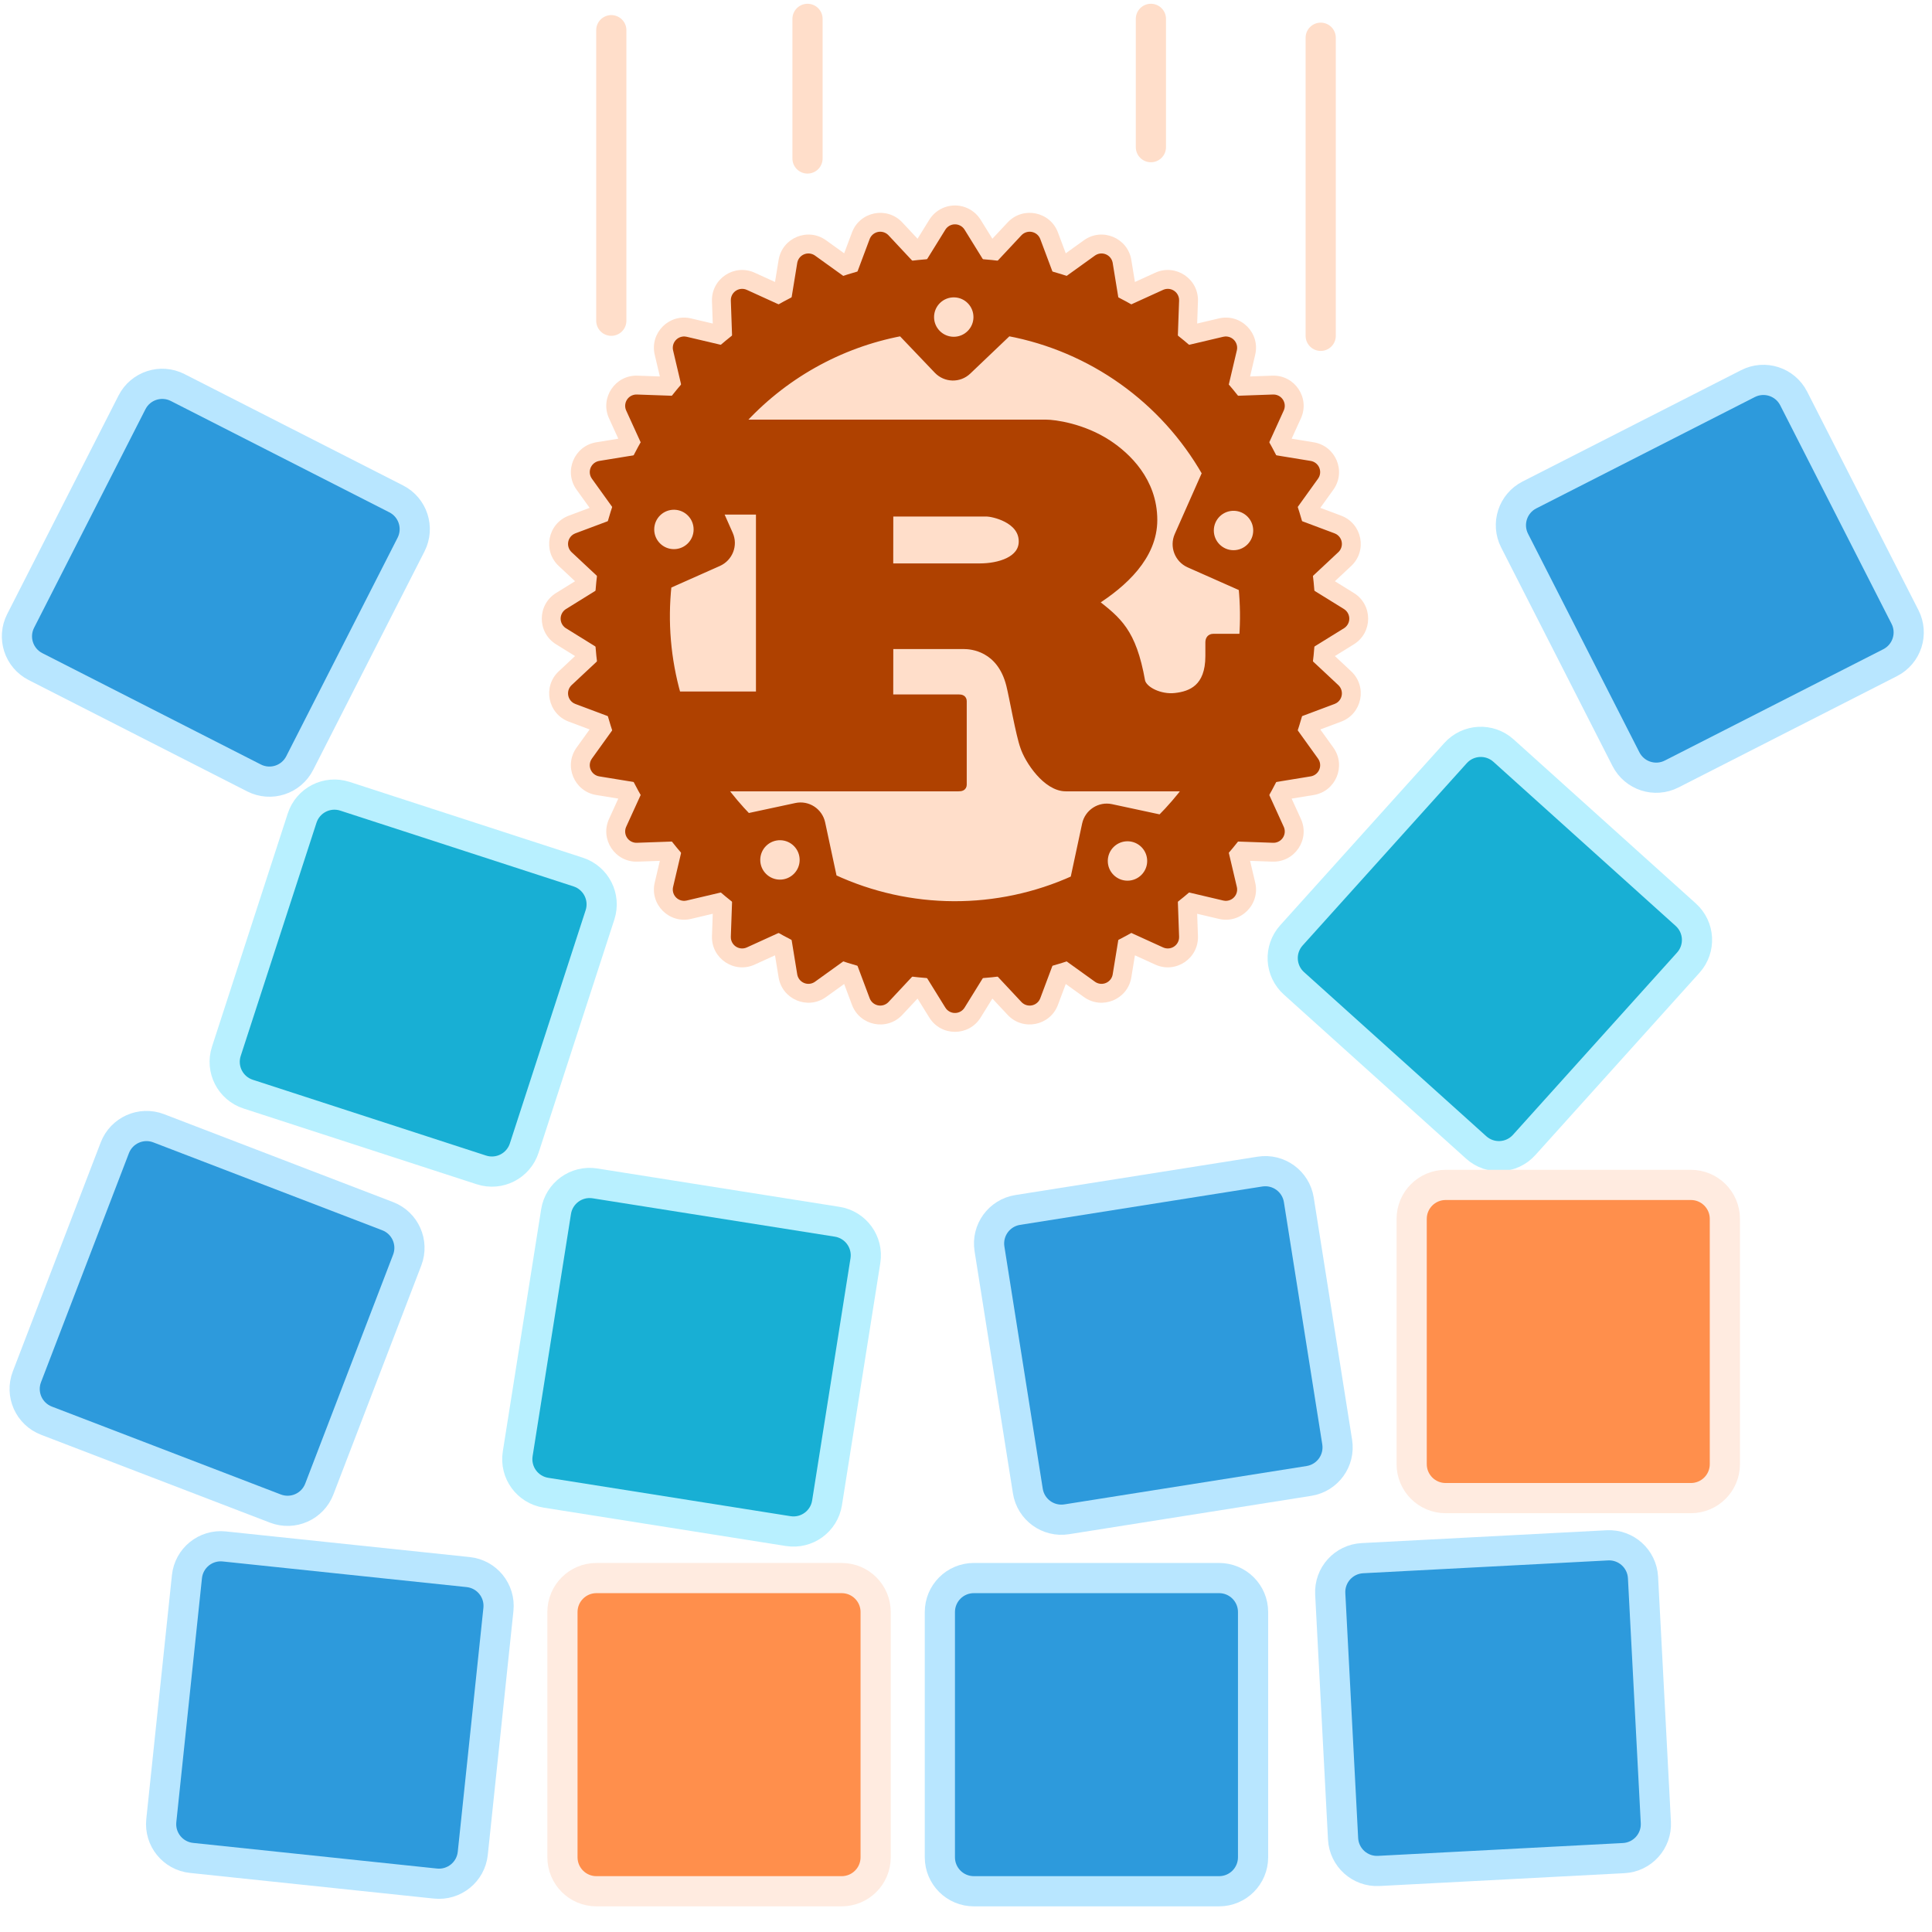
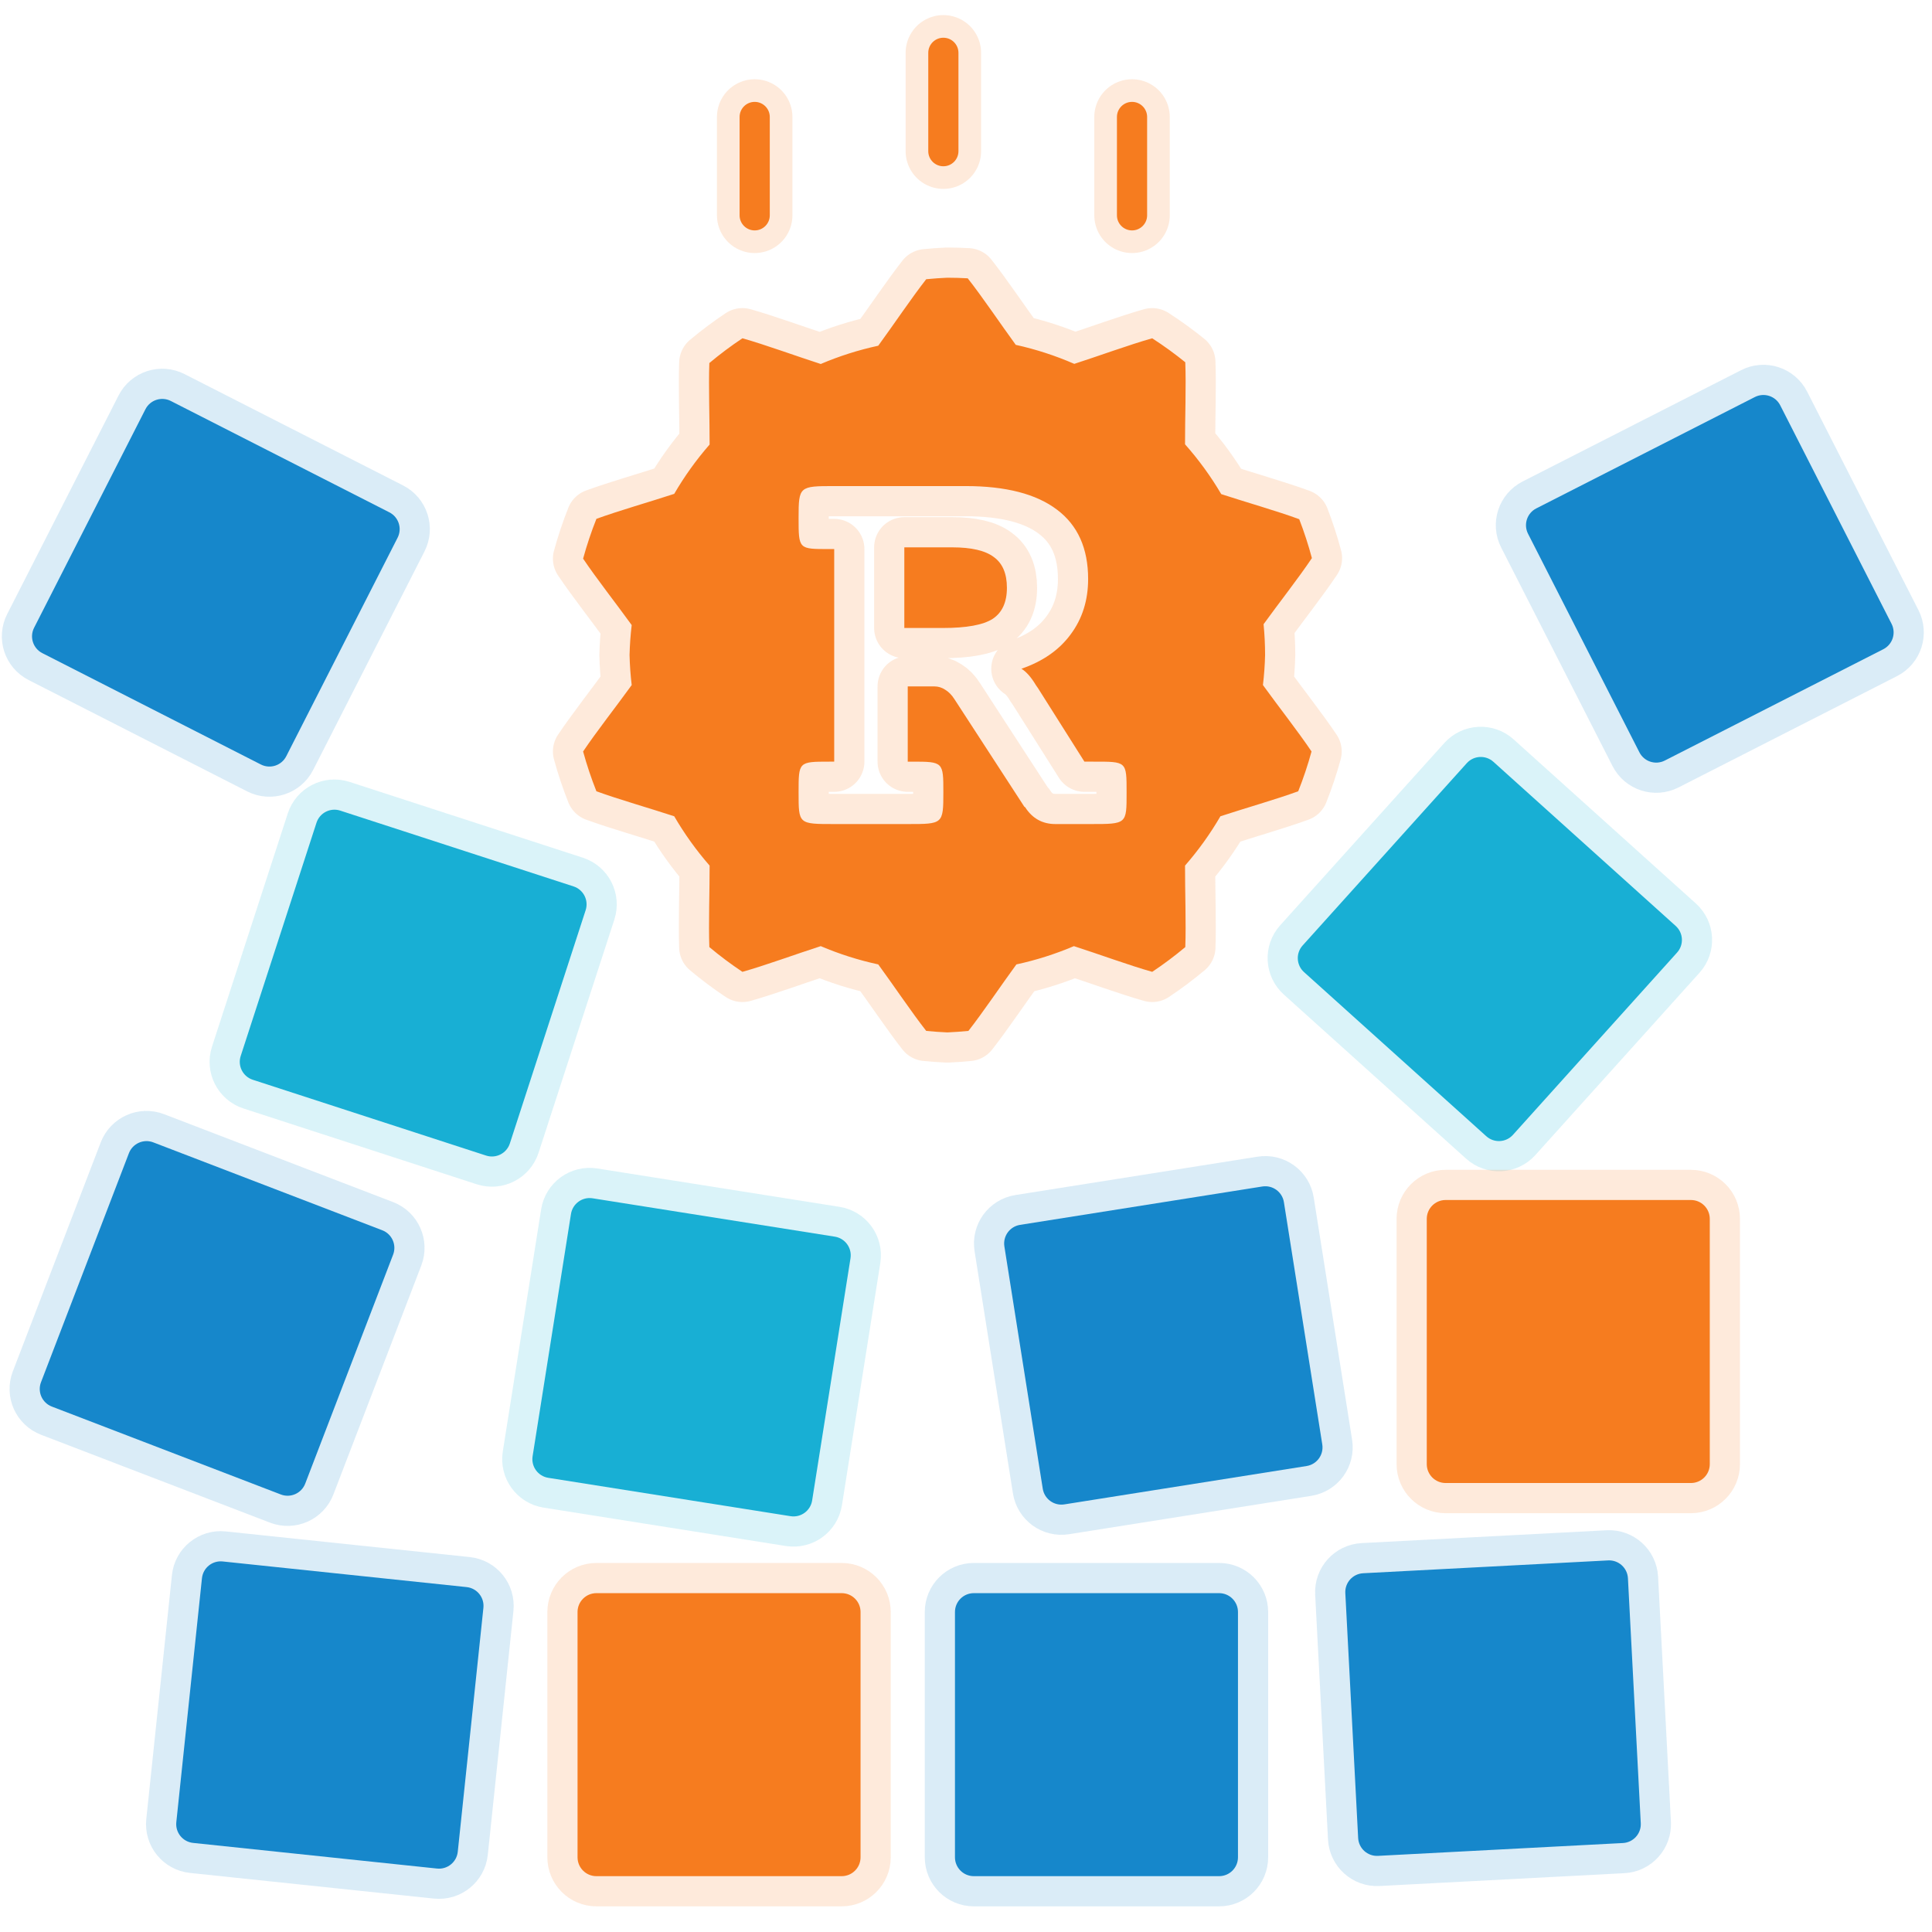
<svg xmlns="http://www.w3.org/2000/svg" width="1024" height="1024" viewBox="0 0 1024 1024" version="1.1" id="svg5" xml:space="preserve">
  <defs id="defs2" />
  <g id="layer1">
-     <g id="path22" transform="translate(-795.4617,-101.2509)" style="fill:#ffdeca;fill-opacity:1">
-       <path style="color:#000000;fill:#ffdeca;fill-rule:evenodd;stroke-linecap:round;stroke-linejoin:round;-inkscape-stroke:none;fill-opacity:1" d="m 1480.132,429.149 a 178.52,178.52 0 0 1 -178.52,178.52 178.52,178.52 0 0 1 -178.52,-178.52 178.52,178.52 0 0 1 178.52,-178.52 178.52,178.52 0 0 1 178.52,178.52 z m -3.36,-17.24 27.84,17.24 -27.84,17.24 23.92,22.36 -30.64,11.48 19.12,26.6 -32.36,5.28 13.6,29.84 -32.76,-1.16 7.52,31.92 -31.92,-7.52 1.16,32.76 -29.84,-13.6 -5.28,32.36 -26.6,-19.12 -11.48,30.64 -22.36,-23.92 -17.24,27.84 -17.24,-27.84 -22.36,23.92 -11.48,-30.64 -26.6,19.12 -5.28,-32.36 -29.84,13.6 1.16,-32.76 -31.92,7.52 7.52,-31.92 -32.76,1.16 13.6,-29.84 -32.36,-5.28 19.12,-26.6 -30.64,-11.48 23.92,-22.36 -27.84,-17.24 27.84,-17.24 -23.92,-22.36 30.64,-11.48 -19.12,-26.6 32.36,-5.28 -13.6,-29.84 32.76,1.16 -7.52,-31.92 31.92,7.52 -1.16,-32.76 29.84,13.6 5.28,-32.36 26.6,19.12 11.48,-30.64 22.36,23.92 17.24,-27.84 17.24,27.84 22.36,-23.92 11.48,30.64 26.6,-19.12 5.28,32.36 29.84,-13.6 -1.16,32.76 31.92,-7.52 -7.52,31.92 32.76,-1.16 -13.6,29.84 32.36,5.28 -19.12,26.6 30.64,11.48 z" id="path23" />
-       <path style="color:#000000;fill:#ffdeca;fill-rule:evenodd;stroke-linecap:round;stroke-linejoin:round;-inkscape-stroke:none;fill-opacity:1" d="m 1296.295,211.061 c -3.441,1.213 -6.364,3.564 -8.285,6.666 l -6.229,10.059 -8.08,-8.643 c -8.108,-8.672 -22.505,-5.805 -26.672,5.312 l -4.143,11.055 -9.615,-6.912 c -9.646,-6.932 -23.217,-1.308 -25.131,10.416 l -1.908,11.693 -10.785,-4.916 c -10.819,-4.928 -23.043,3.244 -22.625,15.125 l 0.418,11.812 -11.52,-2.713 c -11.57,-2.723 -21.965,7.672 -19.242,19.242 l 2.713,11.52 -11.812,-0.418 c -11.881,-0.418 -20.053,11.806 -15.125,22.625 l 4.916,10.785 -11.693,1.908 c -11.724,1.914 -17.349,15.484 -10.416,25.131 l 6.912,9.615 -11.055,4.143 c -11.117,4.167 -13.985,18.563 -5.312,26.672 l 8.643,8.08 -10.059,6.229 c -10.099,6.257 -10.099,20.948 0,27.205 l 10.059,6.229 -8.643,8.08 c -8.672,8.108 -5.804,22.505 5.312,26.672 l 11.055,4.143 -6.912,9.615 c -6.932,9.646 -1.308,23.217 10.416,25.131 l 11.693,1.908 -4.916,10.785 c -4.928,10.819 3.244,23.043 15.125,22.625 l 11.812,-0.418 -2.713,11.52 c -2.723,11.57 7.672,21.966 19.242,19.242 l 11.52,-2.713 -0.418,11.812 c -0.418,11.881 11.806,20.053 22.625,15.125 l 10.785,-4.916 1.908,11.693 c 1.914,11.724 15.485,17.348 25.131,10.416 l 9.615,-6.912 4.143,11.055 c 4.167,11.117 18.563,13.985 26.672,5.312 l 8.08,-8.643 6.229,10.059 c 6.257,10.099 20.948,10.099 27.205,0 l 6.229,-10.059 8.08,8.643 c 8.108,8.672 22.505,5.805 26.672,-5.312 l 4.143,-11.055 9.615,6.912 c 9.646,6.932 23.217,1.308 25.131,-10.416 l 1.908,-11.693 10.785,4.916 c 10.819,4.928 23.043,-3.244 22.625,-15.125 l -0.418,-11.812 11.52,2.713 c 11.57,2.723 21.965,-7.672 19.242,-19.242 l -2.713,-11.52 11.812,0.418 c 11.881,0.418 20.053,-11.806 15.125,-22.625 l -4.916,-10.785 11.693,-1.908 c 11.724,-1.914 17.349,-15.484 10.416,-25.131 l -6.912,-9.615 11.055,-4.143 c 11.117,-4.167 13.985,-18.563 5.312,-26.672 l -8.643,-8.08 10.059,-6.229 c 10.099,-6.257 10.099,-20.948 0,-27.205 l -10.059,-6.229 8.643,-8.08 c 8.672,-8.108 5.804,-22.505 -5.312,-26.672 l -11.055,-4.143 6.912,-9.615 c 6.932,-9.646 1.308,-23.217 -10.416,-25.131 l -11.693,-1.908 4.916,-10.785 c 4.928,-10.819 -3.244,-23.043 -15.125,-22.625 l -11.812,0.418 2.713,-11.52 c 2.723,-11.57 -7.672,-21.966 -19.242,-19.242 l -11.52,2.713 0.418,-11.812 c 0.418,-11.881 -11.806,-20.053 -22.625,-15.125 l -10.785,4.916 -1.908,-11.693 c -1.914,-11.724 -15.485,-17.348 -25.131,-10.416 l -9.615,6.912 -4.143,-11.055 c -4.167,-11.117 -18.563,-13.985 -26.672,-5.312 l -8.08,8.643 -6.229,-10.059 c -3.958,-6.39 -11.83,-9.163 -18.92,-6.666 z" id="path24" />
-     </g>
-     <path d="m 506.151,138.818 c -104.24,0 -189.08,84.88 -189.08,189.08 0,104.2 84.88,189.08 189.08,189.08 104.2,0 189.08,-84.88 189.08,-189.08 0,-104.2 -84.88,-189.08 -189.08,-189.08 z m -0.28,16.8 a 12.4,12.44 0 0 1 12.08,12.44 12.44,12.44 0 0 1 -24.88,0 12.44,12.44 0 0 1 12.8,-12.44 z m 28.48,20.48 a 153.08,153.08 0 0 1 104.8,74.64 l -14.68,33.12 c -2.52,5.72 0.08,12.44 5.76,15 l 28.24,12.52 a 153.08,153.08 0 0 1 0.32,26.56 h -15.72 c -1.56,0 -2.2,1.04 -2.2,2.56 v 7.2 c 0,16.96 -9.56,20.68 -17.96,21.6 -8,0.92 -16.84,-3.36 -17.96,-8.24 -4.72,-26.52 -12.56,-32.16 -24.96,-41.96 15.4,-9.76 31.4,-24.2 31.4,-43.48 0,-20.84 -14.28,-33.96 -24,-40.4 -13.68,-9 -28.8,-10.8 -32.88,-10.8 h -162.4 a 153.08,153.08 0 0 1 85.64,-48.32 l 19.16,20.08 c 4.32,4.52 11.48,4.72 16,0.36 z m -176.8,92.08 a 12.44,12.44 0 0 1 12.08,12.44 12.44,12.44 0 0 1 -24.88,0 12.44,12.44 0 0 1 12.8,-12.44 z m 296.6,0.56 a 12.44,12.44 0 0 1 12.08,12.44 12.44,12.44 0 0 1 -24.88,0 12.44,12.44 0 0 1 12.8,-12.44 z m -273.16,2 h 21.68 v 97.76 h -43.76 a 153.08,153.08 0 0 1 -4.96,-58.44 l 26.8,-11.92 c 5.72,-2.56 8.32,-9.24 5.76,-14.96 z m 90.48,1.04 h 51.64 c 2.68,0 18.84,3.08 18.84,15.2 0,10.04 -12.4,13.64 -22.6,13.64 h -47.92 z m 0,70.24 h 39.56 c 3.6,0 19.32,1.04 24.32,21.12 1.56,6.16 5.04,26.24 7.4,32.68 2.36,7.2 11.92,21.6 22.12,21.6 h 64.56 a 153.08,153.08 0 0 1 -14.16,16.4 l -26.28,-5.64 c -6.12,-1.32 -12.16,2.6 -13.48,8.72 l -6.24,29.12 a 153.08,153.08 0 0 1 -127.64,-0.6 l -6.24,-29.12 c -1.32,-6.12 -7.32,-10.04 -13.44,-8.72 l -25.72,5.52 a 153.08,153.08 0 0 1 -13.28,-15.68 h 125.08 c 1.4,0 2.36,-0.24 2.36,-1.56 v -44.24 c 0,-1.28 -0.96,-1.56 -2.36,-1.56 h -36.6 z m -57.72,101.32 a 12.44,12.44 0 0 1 12.08,12.44 12.44,12.44 0 0 1 -24.88,0 12.44,12.44 0 0 1 12.8,-12.44 z m 184.2,0.56 a 12.44,12.44 0 0 1 12.08,12.44 12.44,12.44 0 0 1 -24.88,0 12.44,12.44 0 0 1 12.8,-12.44 z" id="path15" style="fill:#af4100;fill-opacity:1;stroke:#af4100;stroke-width:4;stroke-opacity:1" />
-     <path d="m 684.671,327.898 a 178.52,178.52 0 0 1 -178.52,178.52 178.52,178.52 0 0 1 -178.52,-178.52 178.52,178.52 0 0 1 178.52,-178.52 178.52,178.52 0 0 1 178.52,178.52 z m -3.36,-17.24 27.84,17.24 -27.84,17.24 23.92,22.36 -30.64,11.48 19.12,26.6 -32.36,5.28 13.6,29.84 -32.76,-1.16 7.52,31.92 -31.92,-7.52 1.16,32.76 -29.84,-13.6 -5.28,32.36 -26.6,-19.12 -11.48,30.64 -22.36,-23.92 -17.24,27.84 -17.24,-27.84 -22.36,23.92 -11.48,-30.64 -26.6,19.12 -5.28,-32.36 -29.84,13.6 1.16,-32.76 -31.92,7.52 7.52,-31.92 -32.76,1.16 13.6,-29.84 -32.36,-5.28 19.12,-26.6 -30.64,-11.48 23.92,-22.36 -27.84,-17.24 27.84,-17.24 -23.92,-22.36 30.64,-11.48 -19.12,-26.6 32.36,-5.28 -13.6,-29.84 32.76,1.16 -7.52,-31.92 31.92,7.52 -1.16,-32.76 29.84,13.6 5.28,-32.36 26.6,19.12 11.48,-30.64 22.36,23.92 17.24,-27.84 17.24,27.84 22.36,-23.92 11.48,30.64 26.6,-19.12 5.28,32.36 29.84,-13.6 -1.16,32.76 31.92,-7.52 -7.52,31.92 32.76,-1.16 -13.6,29.84 32.36,5.28 -19.12,26.6 30.64,11.48 z" fill-rule="evenodd" stroke="#000000" stroke-linecap="round" stroke-linejoin="round" stroke-width="12" id="path16" style="fill:#af4100;fill-opacity:1;stroke:#af4100;stroke-opacity:1" />
-     <rect style="fill:#18afd4;fill-opacity:1;stroke:#b8f0ff;stroke-width:32;stroke-linecap:round;stroke-linejoin:round;stroke-miterlimit:16;stroke-dasharray:none;stroke-opacity:1;paint-order:stroke markers fill" id="rect3" width="150" height="150" x="294.289" y="352.886" rx="10" ry="10" transform="rotate(18)" />
-     <rect style="fill:#18afd4;fill-opacity:1;stroke:#b8f0ff;stroke-width:32;stroke-linecap:round;stroke-linejoin:round;stroke-miterlimit:16;stroke-dasharray:none;stroke-opacity:1;paint-order:stroke markers fill" id="rect4" width="150" height="150" x="79.579" y="848.399" rx="10" ry="10" transform="rotate(-48)" />
-     <rect style="fill:#ff8f4c;fill-opacity:1;stroke:#ffebe0;stroke-width:32;stroke-linecap:round;stroke-linejoin:round;stroke-miterlimit:16;stroke-dasharray:none;stroke-opacity:1;paint-order:stroke markers fill" id="rect5" width="150" height="150" x="306.11" y="844.404" rx="10" ry="10" />
-     <rect style="fill:#2d9adc;fill-opacity:1;stroke:#b8e6ff;stroke-width:32;stroke-linecap:round;stroke-linejoin:round;stroke-miterlimit:16;stroke-dasharray:none;stroke-opacity:1;paint-order:stroke markers fill" id="rect6" width="150" height="150" x="506.151" y="844.404" rx="10" ry="10" />
-     <rect style="fill:#2d9adc;fill-opacity:1;stroke:#b8e6ff;stroke-width:32;stroke-linecap:round;stroke-linejoin:round;stroke-miterlimit:16;stroke-dasharray:none;stroke-opacity:1;paint-order:stroke markers fill" id="rect7" width="150" height="150" x="667.878" y="870.523" rx="10" ry="10" transform="rotate(-3)" />
-     <rect style="fill:#2d9adc;fill-opacity:1;stroke:#b8e6ff;stroke-width:32;stroke-linecap:round;stroke-linejoin:round;stroke-miterlimit:16;stroke-dasharray:none;stroke-opacity:1;paint-order:stroke markers fill" id="rect8" width="150" height="150" x="193.89" y="810.731" rx="10" ry="10" transform="rotate(6)" />
-     <rect style="fill:#2d9adc;fill-opacity:1;stroke:#b8e6ff;stroke-width:32;stroke-linecap:round;stroke-linejoin:round;stroke-miterlimit:16;stroke-dasharray:none;stroke-opacity:1;paint-order:stroke markers fill" id="rect9" width="150" height="150" x="282.831" y="536.148" rx="10" ry="10" transform="rotate(21)" />
-     <rect style="fill:#18afd4;fill-opacity:1;stroke:#b8f0ff;stroke-width:32;stroke-linecap:round;stroke-linejoin:round;stroke-miterlimit:16;stroke-dasharray:none;stroke-opacity:1;paint-order:stroke markers fill" id="rect10" width="150" height="150" x="399.559" y="578.168" rx="10" ry="10" transform="rotate(9)" />
-     <rect style="fill:#2d9adc;fill-opacity:1;stroke:#b8e6ff;stroke-width:32;stroke-linecap:round;stroke-linejoin:round;stroke-miterlimit:16;stroke-dasharray:none;stroke-opacity:1;paint-order:stroke markers fill" id="rect11" width="150" height="150" x="422.443" y="725.789" rx="10" ry="10" transform="rotate(-9)" />
-     <rect style="fill:#ff8f4c;fill-opacity:1;stroke:#ffebe0;stroke-width:32;stroke-linecap:round;stroke-linejoin:round;stroke-miterlimit:16;stroke-dasharray:none;stroke-opacity:1;paint-order:stroke markers fill" id="rect12" width="150" height="150" x="756.217" y="636.029" rx="10" ry="10" />
-     <rect style="fill:#2d9adc;fill-opacity:1;stroke:#b8e6ff;stroke-width:32;stroke-linecap:round;stroke-linejoin:round;stroke-miterlimit:16;stroke-dasharray:none;stroke-opacity:1;paint-order:stroke markers fill" id="rect13" width="150" height="150" x="167.155" y="148.261" rx="10" ry="10" transform="rotate(27)" />
-     <rect style="fill:#2d9adc;fill-opacity:1;stroke:#b8e6ff;stroke-width:32;stroke-linecap:round;stroke-linejoin:round;stroke-miterlimit:16;stroke-dasharray:none;stroke-opacity:1;paint-order:stroke markers fill" id="rect15" width="150" height="150" x="593.184" y="609.763" rx="10" ry="10" transform="rotate(-27)" />
-     <path style="fill:none;stroke:#ffdeca;stroke-width:16;stroke-linecap:round;stroke-linejoin:miter;stroke-dasharray:none;stroke-opacity:1" d="M 324,16 V 170" id="path25" />
-     <path style="fill:none;stroke:#ffdeca;stroke-width:16;stroke-linecap:round;stroke-linejoin:miter;stroke-dasharray:none;stroke-opacity:1" d="M 700,20 V 178" id="path26" />
-     <path style="fill:none;stroke:#ffdeca;stroke-width:16;stroke-linecap:round;stroke-linejoin:miter;stroke-dasharray:none;stroke-opacity:1" d="M 428,10 V 84" id="path27" />
-     <path style="fill:none;stroke:#ffdeca;stroke-width:16;stroke-linecap:round;stroke-linejoin:miter;stroke-dasharray:none;stroke-opacity:1" d="M 610,10 V 78" id="path28" />
+     <rect style="fill:#18afd4;fill-opacity:1;stroke:#18afd4;stroke-width:32;stroke-linecap:round;stroke-linejoin:round;stroke-miterlimit:16;stroke-dasharray:none;stroke-opacity:0.16;paint-order:stroke markers fill" id="rect3" width="150" height="150" x="294.289" y="352.886" rx="10" ry="10" transform="rotate(18)" />
+     <rect style="fill:#18afd4;fill-opacity:1;stroke:#18afd4;stroke-width:32;stroke-linecap:round;stroke-linejoin:round;stroke-miterlimit:16;stroke-dasharray:none;stroke-opacity:0.16;paint-order:stroke markers fill" id="rect4" width="150" height="150" x="79.579" y="848.399" rx="10" ry="10" transform="rotate(-48)" />
+     <rect style="fill:#f67c1f;fill-opacity:1;stroke:#f67c1f;stroke-width:32;stroke-linecap:round;stroke-linejoin:round;stroke-miterlimit:16;stroke-dasharray:none;stroke-opacity:0.16;paint-order:stroke markers fill" id="rect5" width="150" height="150" x="306.11" y="844.404" rx="10" ry="10" />
+     <rect style="fill:#1687cb;fill-opacity:1;stroke:#1687cb;stroke-width:32;stroke-linecap:round;stroke-linejoin:round;stroke-miterlimit:16;stroke-dasharray:none;stroke-opacity:0.16;paint-order:stroke markers fill" id="rect6" width="150" height="150" x="506.151" y="844.404" rx="10" ry="10" />
+     <rect style="fill:#1687cb;fill-opacity:1;stroke:#1687cb;stroke-width:32;stroke-linecap:round;stroke-linejoin:round;stroke-miterlimit:16;stroke-dasharray:none;stroke-opacity:0.16;paint-order:stroke markers fill" id="rect7" width="150" height="150" x="667.878" y="870.523" rx="10" ry="10" transform="rotate(-3)" />
+     <rect style="fill:#1687cb;fill-opacity:1;stroke:#1687cb;stroke-width:32;stroke-linecap:round;stroke-linejoin:round;stroke-miterlimit:16;stroke-dasharray:none;stroke-opacity:0.16;paint-order:stroke markers fill" id="rect8" width="150" height="150" x="193.89" y="810.731" rx="10" ry="10" transform="rotate(6)" />
+     <rect style="fill:#1687cb;fill-opacity:1;stroke:#1687cb;stroke-width:32;stroke-linecap:round;stroke-linejoin:round;stroke-miterlimit:16;stroke-dasharray:none;stroke-opacity:0.16;paint-order:stroke markers fill" id="rect9" width="150" height="150" x="282.831" y="536.148" rx="10" ry="10" transform="rotate(21)" />
+     <rect style="fill:#18afd4;fill-opacity:1;stroke:#18afd4;stroke-width:32;stroke-linecap:round;stroke-linejoin:round;stroke-miterlimit:16;stroke-dasharray:none;stroke-opacity:0.16;paint-order:stroke markers fill" id="rect10" width="150" height="150" x="399.559" y="578.168" rx="10" ry="10" transform="rotate(9)" />
+     <rect style="fill:#1687cb;fill-opacity:1;stroke:#1687cb;stroke-width:32;stroke-linecap:round;stroke-linejoin:round;stroke-miterlimit:16;stroke-dasharray:none;stroke-opacity:0.16;paint-order:stroke markers fill" id="rect11" width="150" height="150" x="422.443" y="725.789" rx="10" ry="10" transform="rotate(-9)" />
+     <rect style="fill:#f67c1f;fill-opacity:1;stroke:#f67c1f;stroke-width:32;stroke-linecap:round;stroke-linejoin:round;stroke-miterlimit:16;stroke-dasharray:none;stroke-opacity:0.16;paint-order:stroke markers fill" id="rect12" width="150" height="150" x="756.217" y="636.029" rx="10" ry="10" />
+     <rect style="fill:#1687cb;fill-opacity:1;stroke:#1687cb;stroke-width:32;stroke-linecap:round;stroke-linejoin:round;stroke-miterlimit:16;stroke-dasharray:none;stroke-opacity:0.16;paint-order:stroke markers fill" id="rect13" width="150" height="150" x="167.155" y="148.261" rx="10" ry="10" transform="rotate(27)" />
+     <rect style="fill:#1687cb;fill-opacity:1;stroke:#1687cb;stroke-width:32;stroke-linecap:round;stroke-linejoin:round;stroke-miterlimit:16;stroke-dasharray:none;stroke-opacity:0.16;paint-order:stroke markers fill" id="rect15" width="150" height="150" x="593.184" y="609.763" rx="10" ry="10" transform="rotate(-27)" />
+     <path id="path1" style="fill:#f67c1f;fill-opacity:1;stroke:#f67c1f;stroke-width:32;stroke-linecap:round;stroke-linejoin:round;stroke-miterlimit:16;stroke-dasharray:none;stroke-dashoffset:88;stroke-opacity:0.163;paint-order:markers stroke fill" d="m 502.098,147.197 a 200,200 0 0 0 -11.186,0.799 c -7.739,9.874 -17.552,24.495 -25.426,35.244 a 168.421,168.421 0 0 0 -30.477,9.684 C 422.167,188.79 405.502,182.677 393.5,179.297 a 200,200 0 0 0 -17.533,13.127 c -0.465,12.407 0.176,29.849 0.141,43.188 a 168.421,168.421 0 0 0 -18.76,26.145 C 344.707,265.912 327.853,270.707 316.111,275 a 200,200 0 0 0 -7.053,21.09 c 6.983,10.414 17.92,24.341 25.756,35.209 a 168.421,168.421 0 0 0 -1.139,15.898 168.421,168.421 0 0 0 1.139,15.898 c -7.836,10.868 -18.773,24.795 -25.756,35.209 a 200,200 0 0 0 7.053,21.09 c 11.742,4.293 28.596,9.088 41.236,13.244 a 168.421,168.421 0 0 0 18.76,26.145 c 0.035,13.339 -0.606,30.781 -0.141,43.188 A 200,200 0 0 0 393.5,515.098 c 12.002,-3.38 28.667,-9.493 41.51,-13.627 a 168.421,168.421 0 0 0 30.477,9.684 c 7.874,10.749 17.687,25.37 25.426,35.244 a 200,200 0 0 0 11.186,0.799 200,200 0 0 0 11.186,-0.799 c 7.739,-9.874 17.552,-24.495 25.426,-35.244 a 168.421,168.421 0 0 0 30.477,-9.684 c 12.843,4.133 29.508,10.247 41.51,13.627 a 200,200 0 0 0 17.533,-13.127 c 0.465,-12.407 -0.176,-29.849 -0.141,-43.188 a 168.421,168.421 0 0 0 18.76,-26.145 c 12.64,-4.157 29.494,-8.951 41.236,-13.244 a 200,200 0 0 0 7.053,-21.09 c -6.983,-10.414 -17.92,-24.341 -25.756,-35.209 a 168.421,168.421 0 0 0 1.139,-15.898 168.421,168.421 0 0 0 -0.801,-16.359 C 677.605,319.937 688.455,306.107 695.332,295.809 a 200,200 0 0 0 -6.713,-20.621 c -11.627,-4.292 -28.548,-9.108 -41.334,-13.293 a 168.421,168.421 0 0 0 -19.195,-26.41 c -0.029,-13.474 0.624,-31.089 0.131,-43.479 a 200,200 0 0 0 -17.539,-12.705 c -11.939,3.364 -28.479,9.423 -41.291,13.555 A 168.421,168.421 0 0 0 538.377,182.779 c -7.945,-10.885 -17.778,-25.529 -25.463,-35.268 a 200,200 0 0 0 -10.816,-0.314 z m -59.947,110.432 h 69.631 c 21.347,0 37.509,4.179 48.484,12.537 10.976,8.257 16.463,20.491 16.463,36.703 0,11.278 -3.071,21.046 -9.213,29.303 -6.042,8.257 -14.752,14.348 -26.131,18.275 2.618,1.611 5.186,4.531 7.703,8.76 0.403,0.604 0.757,1.109 1.059,1.512 l 24.619,38.969 h 1.662 3.02 c 17.758,0 17.672,-0.298 17.672,16.312 0,16.797 0.201,16.766 -19.182,16.766 h -18.578 c -6.847,0 -12.183,-2.971 -16.01,-8.912 l -0.453,-0.303 -37.006,-56.941 c -1.41,-2.215 -3.021,-3.877 -4.834,-4.984 -1.812,-1.208 -3.724,-1.812 -5.738,-1.812 h -14.199 v 39.875 h 2.418 C 499.979,403.688 500,403.868 500,420 c 0,16.795 -0.265,16.766 -18.881,16.766 h -38.969 c -18.981,0 -18.879,0.049 -18.879,-16.766 0,-16.236 -0.056,-16.312 16.312,-16.312 h 2.566 V 291.01 h -2.566 c -16.314,0 -16.312,0.236 -16.312,-16.615 0,-16.596 0.396,-16.766 18.879,-16.766 z m 37.156,32.475 v 42.744 h 20.391 c 12.587,0 21.399,-1.61 26.434,-4.832 5.035,-3.323 7.551,-8.812 7.551,-16.465 0,-7.552 -2.315,-12.99 -6.947,-16.312 -4.531,-3.424 -11.883,-5.135 -22.053,-5.135 z" />
+     <path style="fill:#f67c1f;stroke:#f67c1f;stroke-width:40;stroke-linecap:round;stroke-dasharray:none;stroke-opacity:0.159;fill-opacity:1" d="M 400,62 V 114.122" id="path8" />
+     <path style="fill:#f67c1f;stroke:none;stroke-width:40;stroke-linecap:round;stroke-dasharray:none;stroke-opacity:0.159;fill-opacity:1" d="m 400,54 a 8,8 0 0 0 -8,8 v 52.123 a 8,8 0 0 0 8,8 8,8 0 0 0 8,-8 V 62 a 8,8 0 0 0 -8,-8 z" id="path9" />
+     <path style="fill:#f67c1f;stroke:#f67c1f;stroke-width:40;stroke-linecap:round;stroke-dasharray:none;stroke-opacity:0.159;fill-opacity:1" d="m 500,28 v 52.122" id="path10" />
+     <path style="fill:#f67c1f;stroke:none;stroke-width:40;stroke-linecap:round;stroke-dasharray:none;stroke-opacity:0.159;fill-opacity:1" d="m 500,20 a 8,8 0 0 0 -8,8 v 52.123 a 8,8 0 0 0 8,8 8,8 0 0 0 8,-8 V 28 a 8,8 0 0 0 -8,-8 z" id="path11" />
+     <path style="fill:#f67c1f;stroke:#f67c1f;stroke-width:40;stroke-linecap:round;stroke-dasharray:none;stroke-opacity:0.159;fill-opacity:1" d="M 600,62 V 114.122" id="path14" />
+     <path style="fill:#f67c1f;stroke:none;stroke-width:40;stroke-linecap:round;stroke-dasharray:none;stroke-opacity:0.159;fill-opacity:1" d="m 600,54 a 8,8 0 0 0 -8,8 v 52.123 a 8,8 0 0 0 8,8 8,8 0 0 0 8,-8 V 62 a 8,8 0 0 0 -8,-8 z" id="path15" />
  </g>
</svg>
